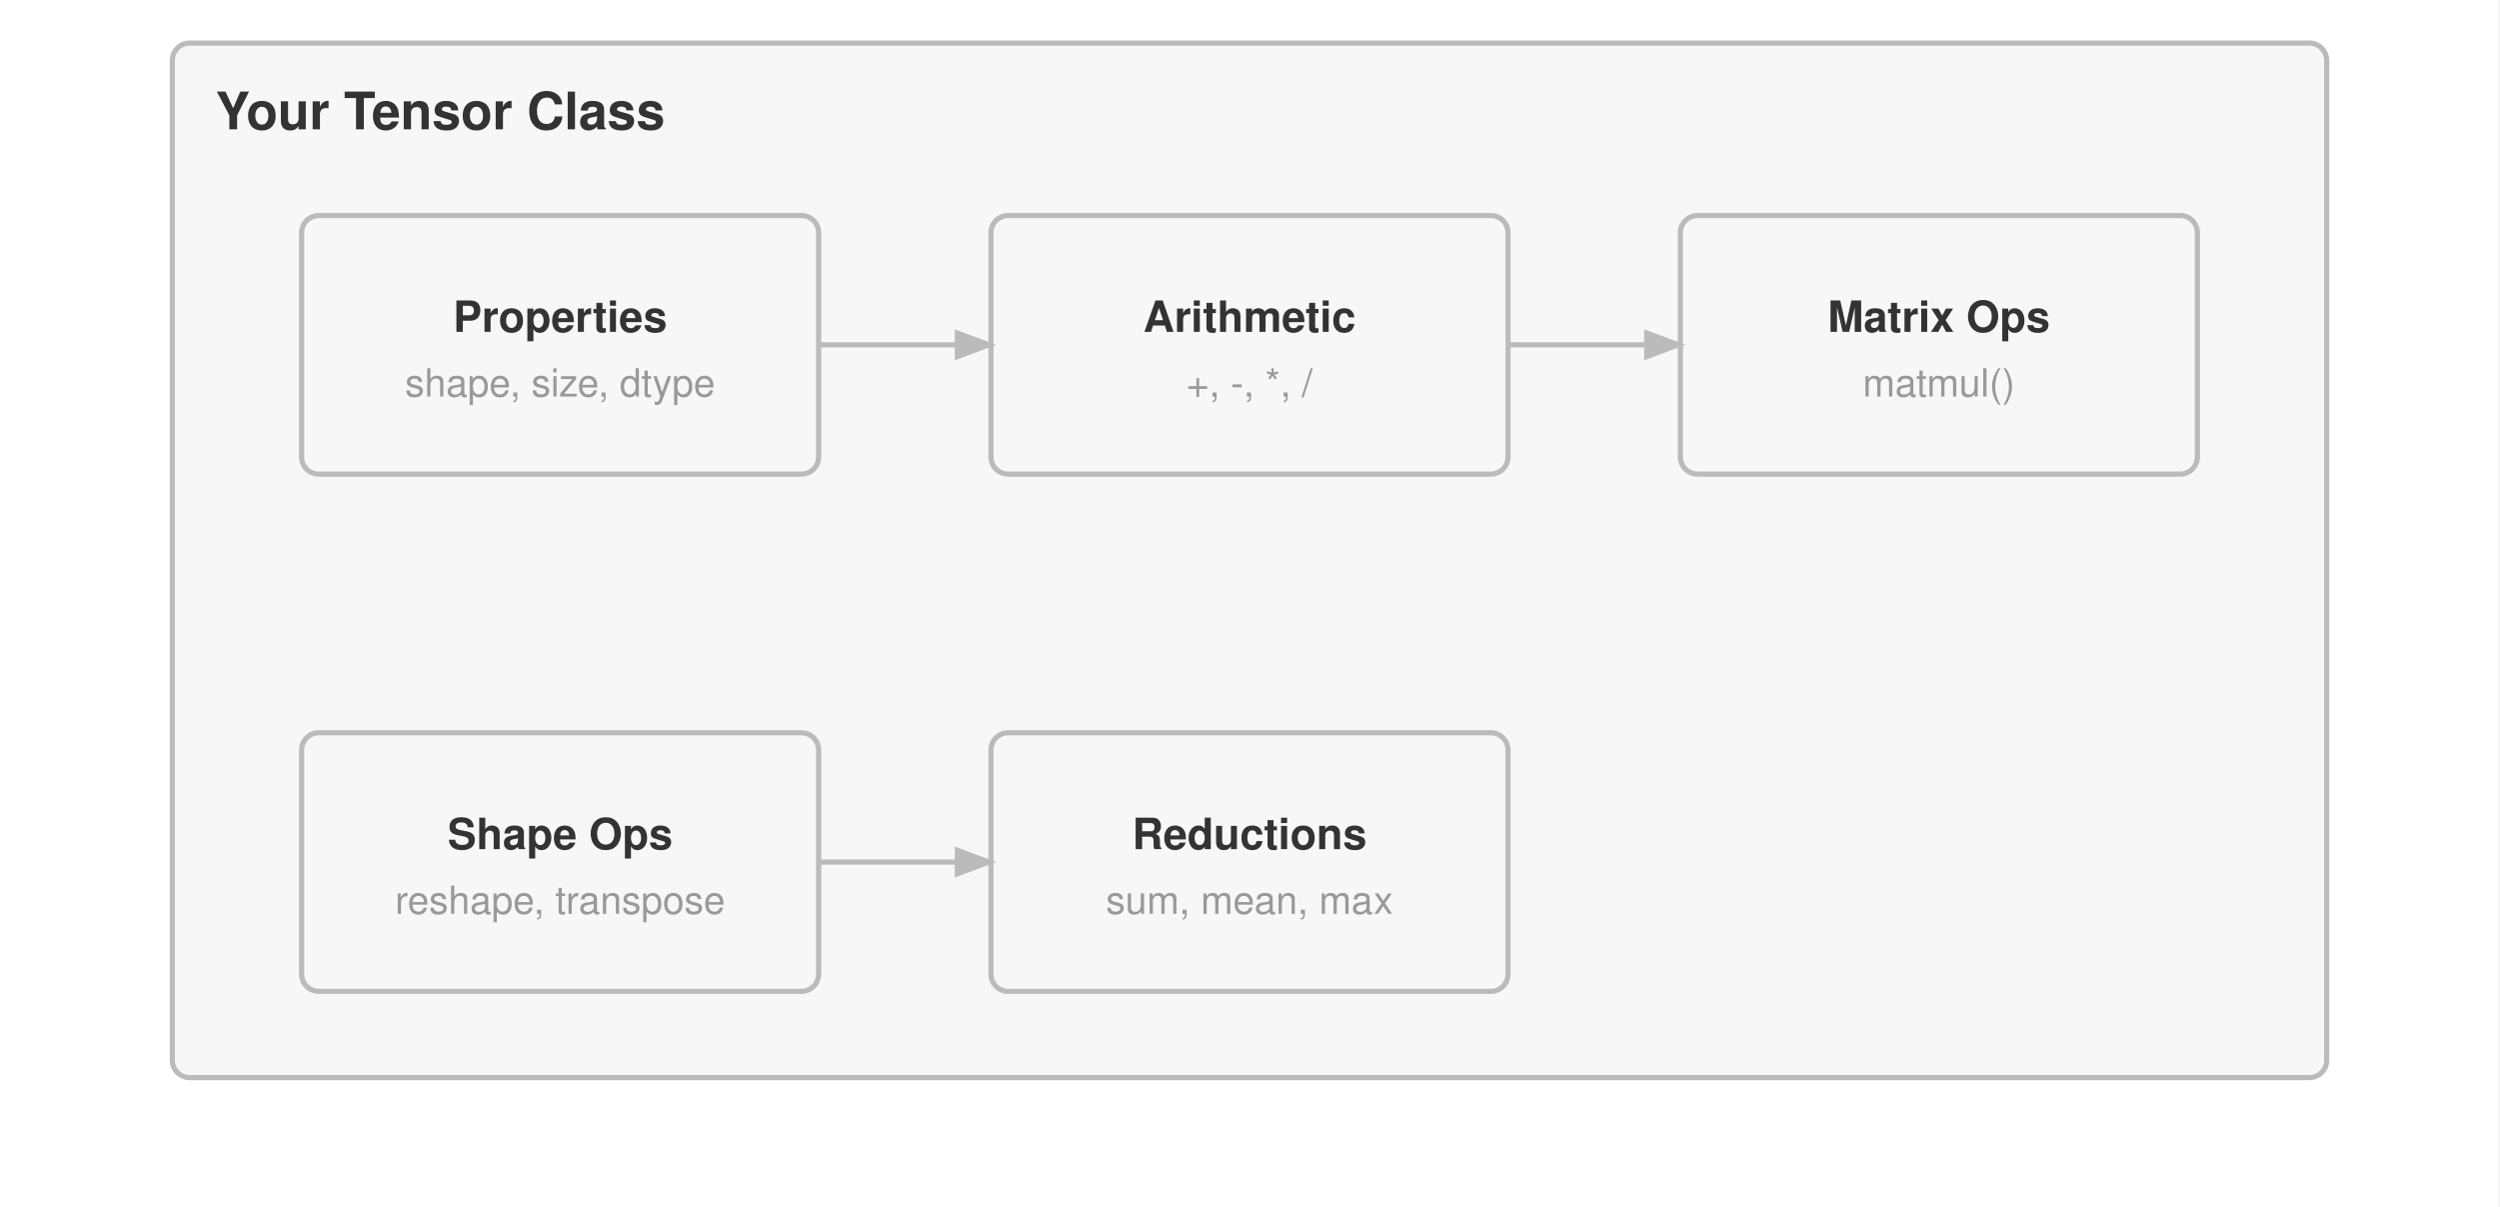
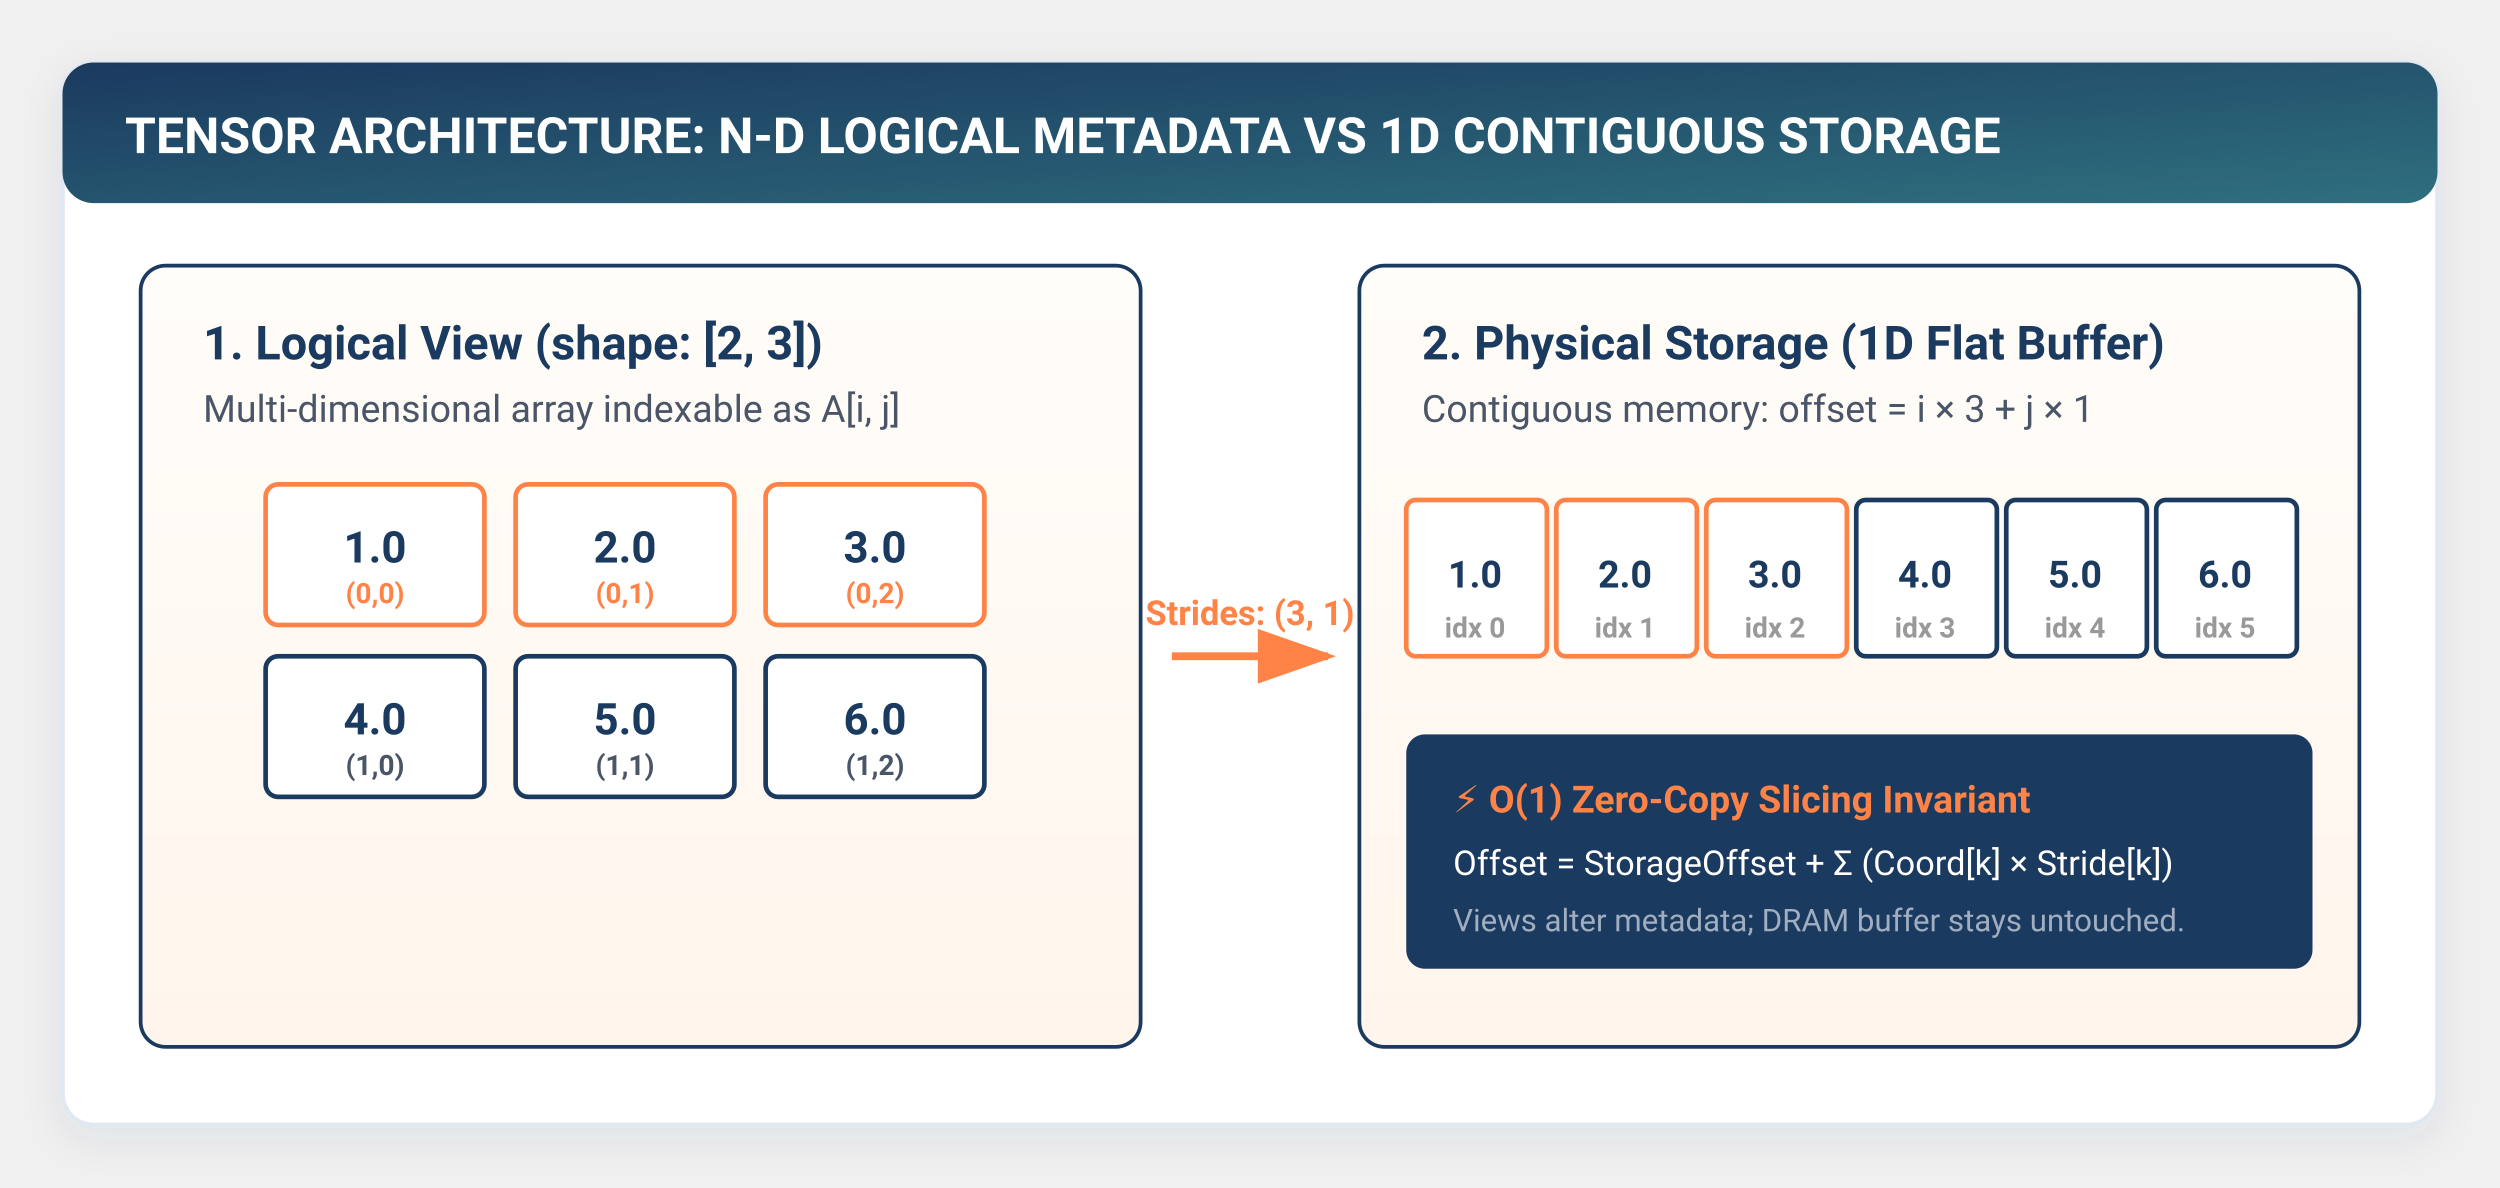
- <svg xmlns="http://www.w3.org/2000/svg" viewBox="0 0 580 280" font-family="Helvetica Neue, Helvetica, Arial, sans-serif">
-   <rect width="580" height="280" fill="#ffffff" />
+ <svg xmlns="http://www.w3.org/2000/svg" viewBox="0 0 800 380" width="100%" height="100%" style="background:#ffffff; font-family:-apple-system, BlinkMacSystemFont, 'Segoe UI', Roboto, Helvetica, Arial, sans-serif;">
  <defs>
-     <marker id="arrow" markerWidth="8" markerHeight="6" refX="7" refY="3" orient="auto">
-       <path d="M0,0 L8,3 L0,6 Z" fill="#bbb" />
+     <filter id="cardShadow" x="-10%" y="-10%" width="120%" height="125%" filterUnits="userSpaceOnUse">
+       <feDropShadow dx="0" dy="4" stdDeviation="6" flood-color="#1B3A5F" flood-opacity="0.08" />
+     </filter>
+     <filter id="softGlow" x="-20%" y="-20%" width="140%" height="140%">
+       <feGaussianBlur stdDeviation="3" result="blur" />
+       <feComposite in="SourceGraphic" in2="blur" operator="over" />
+     </filter>
+     <linearGradient id="torchGrad" x1="0%" y1="0%" x2="100%" y2="100%">
+       <stop offset="0%" stop-color="#1B3A5F" />
+       <stop offset="100%" stop-color="#2E6F7E" />
+     </linearGradient>
+     <linearGradient id="flameGrad" x1="0%" y1="0%" x2="100%" y2="100%">
+       <stop offset="0%" stop-color="#FF8246" />
+       <stop offset="100%" stop-color="#FF5722" />
+     </linearGradient>
+     <linearGradient id="warmBgGrad" x1="0%" y1="0%" x2="0%" y2="100%">
+       <stop offset="0%" stop-color="#FFFDF9" />
+       <stop offset="100%" stop-color="#FFF5EC" />
+     </linearGradient>
+     <linearGradient id="highlightGrad" x1="0%" y1="0%" x2="100%" y2="0%">
+       <stop offset="0%" stop-color="#FF8246" stop-opacity="0.15" />
+       <stop offset="100%" stop-color="#FF8246" stop-opacity="0.02" />
+     </linearGradient>
+     <marker id="arrowOrange" markerWidth="10" markerHeight="7" refX="9" refY="3.5" orient="auto">
+       <polygon points="0 0, 10 3.5, 0 7" fill="#FF8246" />
+     </marker>
+     <marker id="arrowNavy" markerWidth="10" markerHeight="7" refX="9" refY="3.5" orient="auto">
+       <polygon points="0 0, 10 3.5, 0 7" fill="#1B3A5F" />
+     </marker>
+     <marker id="arrowTeal" markerWidth="10" markerHeight="7" refX="9" refY="3.5" orient="auto">
+       <polygon points="0 0, 10 3.5, 0 7" fill="#2E6F7E" />
    </marker>
  </defs>
-   <g transform="translate(0,-50)">
-     <rect x="40" y="60" width="500" height="240" fill="#f7f7f7" stroke="#bbb" stroke-width="1.2" rx="4" />
-     <text x="50" y="80" font-size="12" font-weight="700" fill="#333">Your Tensor Class</text>
-     <rect x="70" y="100" width="120" height="60" fill="#f7f7f7" stroke="#bbb" stroke-width="1.2" rx="4" />
-     <text x="130.0" y="127.0" text-anchor="middle" font-size="10" font-weight="700" fill="#333">Properties</text>
-     <text x="130.0" y="142.0" text-anchor="middle" font-size="9" font-weight="400" fill="#999">shape, size, dtype</text>
-     <rect x="230" y="100" width="120" height="60" fill="#f7f7f7" stroke="#bbb" stroke-width="1.2" rx="4" />
-     <text x="290.0" y="127.0" text-anchor="middle" font-size="10" font-weight="700" fill="#333">Arithmetic</text>
-     <text x="290.0" y="142.0" text-anchor="middle" font-size="9" font-weight="400" fill="#999">+, -, *, /</text>
-     <rect x="390" y="100" width="120" height="60" fill="#f7f7f7" stroke="#bbb" stroke-width="1.2" rx="4" />
-     <text x="450.0" y="127.0" text-anchor="middle" font-size="10" font-weight="700" fill="#333">Matrix Ops</text>
-     <text x="450.0" y="142.0" text-anchor="middle" font-size="9" font-weight="400" fill="#999">matmul()</text>
-     <rect x="70" y="220" width="120" height="60" fill="#f7f7f7" stroke="#bbb" stroke-width="1.2" rx="4" />
-     <text x="130.0" y="247.0" text-anchor="middle" font-size="10" font-weight="700" fill="#333">Shape Ops</text>
-     <text x="130.0" y="262.0" text-anchor="middle" font-size="9" font-weight="400" fill="#999">reshape, transpose</text>
-     <rect x="230" y="220" width="120" height="60" fill="#f7f7f7" stroke="#bbb" stroke-width="1.2" rx="4" />
-     <text x="290.0" y="247.0" text-anchor="middle" font-size="10" font-weight="700" fill="#333">Reductions</text>
-     <text x="290.0" y="262.0" text-anchor="middle" font-size="9" font-weight="400" fill="#999">sum, mean, max</text>
-     <path d="M190 130 H230" stroke="#bbb" stroke-width="1.2" fill="none" marker-end="url(#arrow)" />
-     <path d="M350 130 H390" stroke="#bbb" stroke-width="1.2" fill="none" marker-end="url(#arrow)" />
-     <path d="M190 250 H230" stroke="#bbb" stroke-width="1.2" fill="none" marker-end="url(#arrow)" />
+   <rect x="20" y="20" width="760" height="340" rx="10" fill="#FFFFFF" stroke="#E2E8F0" stroke-width="1.5" filter="url(#cardShadow)" />
+   <rect x="20" y="20" width="760" height="45" rx="10" fill="url(#torchGrad)" />
+   <text x="40" y="49" fill="#FFFFFF" font-size="16" font-weight="700">TENSOR ARCHITECTURE: N-D LOGICAL METADATA VS 1D CONTIGUOUS STORAGE</text>
+   <rect x="45" y="85" width="320" height="250" rx="8" fill="url(#warmBgGrad)" stroke="#1B3A5F" stroke-width="1.2" />
+   <text x="65" y="115" fill="#1B3A5F" font-size="15" font-weight="700">1. Logical View (shape: [2, 3])</text>
+   <text x="65" y="135" fill="#4A5568" font-size="12">Multi-dimensional array indexable as A[i, j]</text>
+   <g transform="translate(85, 155)" font-size="14" font-weight="600" text-anchor="middle">
+     <rect x="0" y="0" width="70" height="45" fill="#FFFFFF" stroke="#FF8246" stroke-width="1.5" rx="4" />
+     <text x="35" y="25" fill="#1B3A5F">1.0</text>
+     <text x="35" y="38" fill="#FF8246" font-size="9">(0,0)</text>
+     <rect x="80" y="0" width="70" height="45" fill="#FFFFFF" stroke="#FF8246" stroke-width="1.5" rx="4" />
+     <text x="115" y="25" fill="#1B3A5F">2.0</text>
+     <text x="115" y="38" fill="#FF8246" font-size="9">(0,1)</text>
+     <rect x="160" y="0" width="70" height="45" fill="#FFFFFF" stroke="#FF8246" stroke-width="1.5" rx="4" />
+     <text x="195" y="25" fill="#1B3A5F">3.0</text>
+     <text x="195" y="38" fill="#FF8246" font-size="9">(0,2)</text>
+     <rect x="0" y="55" width="70" height="45" fill="#FFFFFF" stroke="#1B3A5F" stroke-width="1.5" rx="4" />
+     <text x="35" y="80" fill="#1B3A5F">4.0</text>
+     <text x="35" y="93" fill="#4A5568" font-size="9">(1,0)</text>
+     <rect x="80" y="55" width="70" height="45" fill="#FFFFFF" stroke="#1B3A5F" stroke-width="1.5" rx="4" />
+     <text x="115" y="80" fill="#1B3A5F">5.0</text>
+     <text x="115" y="93" fill="#4A5568" font-size="9">(1,1)</text>
+     <rect x="160" y="55" width="70" height="45" fill="#FFFFFF" stroke="#1B3A5F" stroke-width="1.5" rx="4" />
+     <text x="195" y="80" fill="#1B3A5F">6.0</text>
+     <text x="195" y="93" fill="#4A5568" font-size="9">(1,2)</text>
  </g>
+   <path d="M375 210 H425" stroke="#FF8246" stroke-width="2.5" marker-end="url(#arrowOrange)" />
+   <text x="400" y="200" fill="#FF8246" font-size="11" font-weight="700" text-anchor="middle">Strides: (3, 1)</text>
+   <rect x="435" y="85" width="320" height="250" rx="8" fill="url(#warmBgGrad)" stroke="#1B3A5F" stroke-width="1.2" />
+   <text x="455" y="115" fill="#1B3A5F" font-size="15" font-weight="700">2. Physical Storage (1D Flat Buffer)</text>
+   <text x="455" y="135" fill="#4A5568" font-size="12">Contiguous memory: offset = i × 3 + j × 1</text>
+   <g transform="translate(450, 160)" font-size="12" font-weight="600" text-anchor="middle">
+     <rect x="0" y="0" width="45" height="50" fill="#FFFFFF" stroke="#FF8246" stroke-width="1.5" rx="3" />
+     <text x="22" y="28" fill="#1B3A5F">1.0</text>
+     <text x="22" y="44" fill="#999" font-size="9">idx 0</text>
+     <rect x="48" y="0" width="45" height="50" fill="#FFFFFF" stroke="#FF8246" stroke-width="1.5" rx="3" />
+     <text x="70" y="28" fill="#1B3A5F">2.0</text>
+     <text x="70" y="44" fill="#999" font-size="9">idx 1</text>
+     <rect x="96" y="0" width="45" height="50" fill="#FFFFFF" stroke="#FF8246" stroke-width="1.5" rx="3" />
+     <text x="118" y="28" fill="#1B3A5F">3.0</text>
+     <text x="118" y="44" fill="#999" font-size="9">idx 2</text>
+     <rect x="144" y="0" width="45" height="50" fill="#FFFFFF" stroke="#1B3A5F" stroke-width="1.5" rx="3" />
+     <text x="166" y="28" fill="#1B3A5F">4.0</text>
+     <text x="166" y="44" fill="#999" font-size="9">idx 3</text>
+     <rect x="192" y="0" width="45" height="50" fill="#FFFFFF" stroke="#1B3A5F" stroke-width="1.5" rx="3" />
+     <text x="214" y="28" fill="#1B3A5F">5.0</text>
+     <text x="214" y="44" fill="#999" font-size="9">idx 4</text>
+     <rect x="240" y="0" width="45" height="50" fill="#FFFFFF" stroke="#1B3A5F" stroke-width="1.5" rx="3" />
+     <text x="262" y="28" fill="#1B3A5F">6.0</text>
+     <text x="262" y="44" fill="#999" font-size="9">idx 5</text>
+   </g>
+   <rect x="450" y="235" width="290" height="75" rx="6" fill="#1B3A5F" />
+   <text x="465" y="260" fill="#FF8246" font-size="12" font-weight="700">⚡ O(1) Zero-Copy Slicing Invariant</text>
+   <text x="465" y="280" fill="#FFFFFF" font-size="11">Offset = StorageOffset + Σ (Coord[k] × Stride[k])</text>
+   <text x="465" y="298" fill="#A0AEC0" font-size="10">Views alter metadata; DRAM buffer stays untouched.</text>
</svg>
